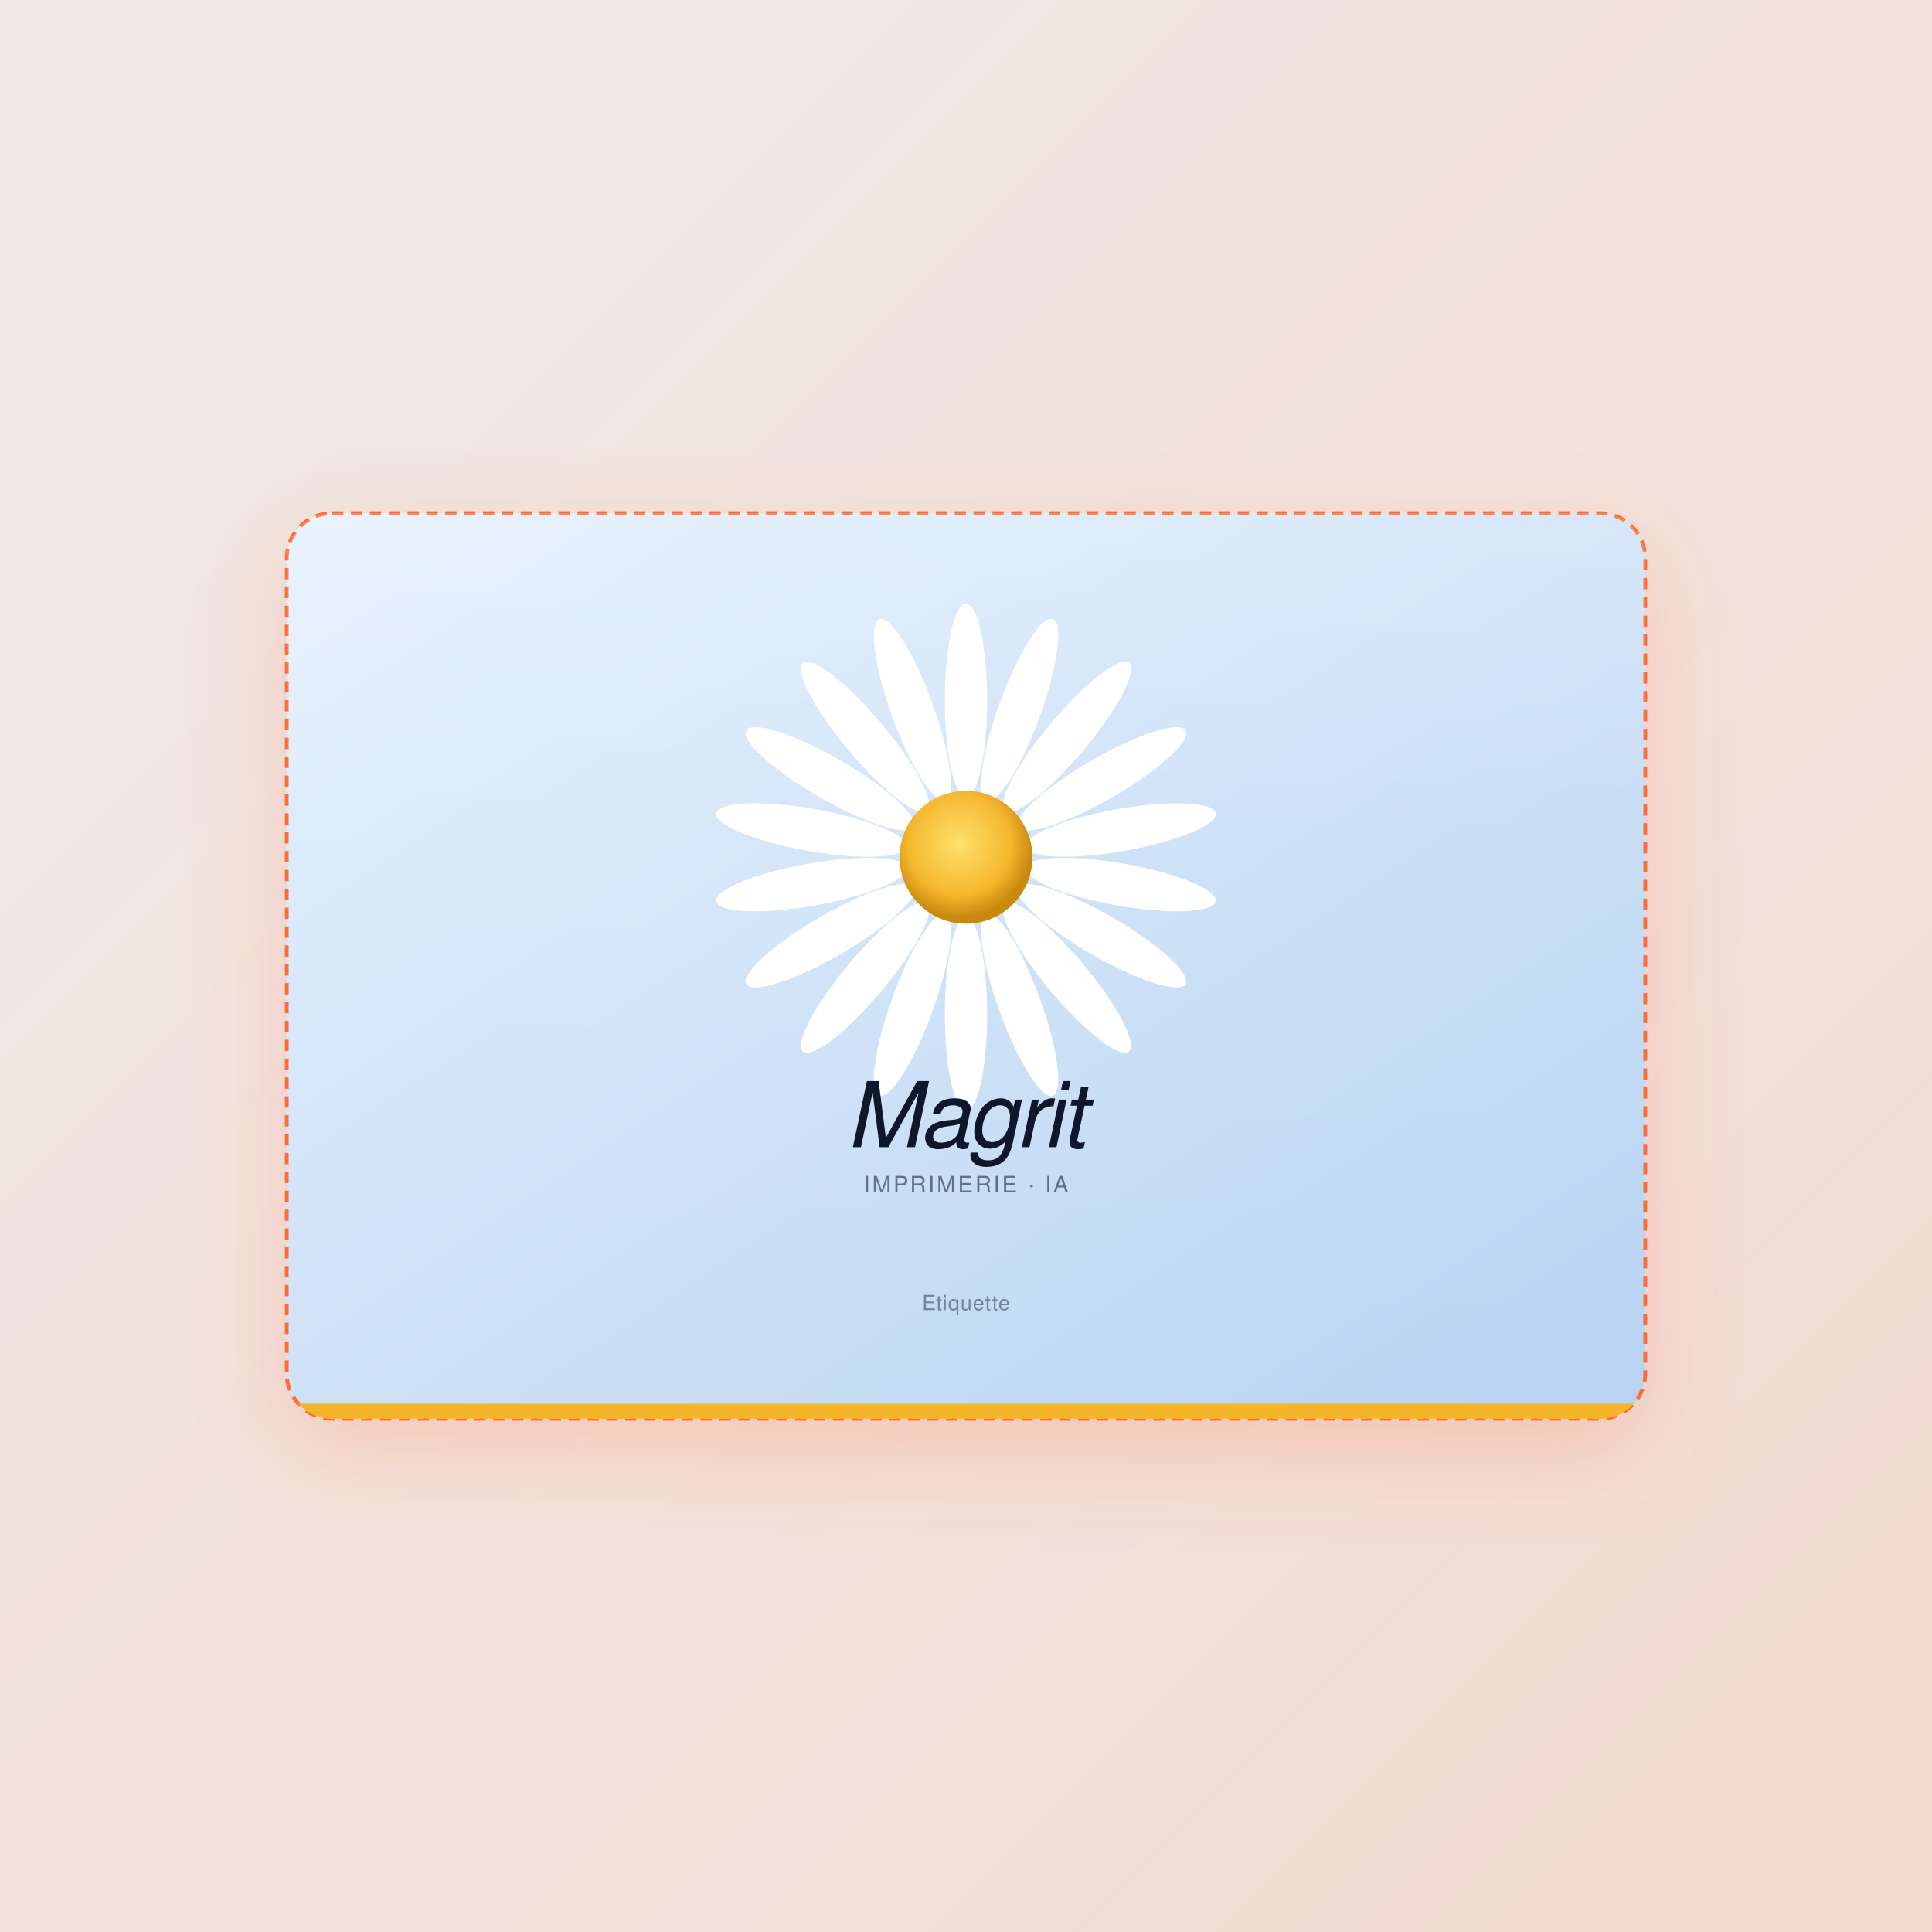
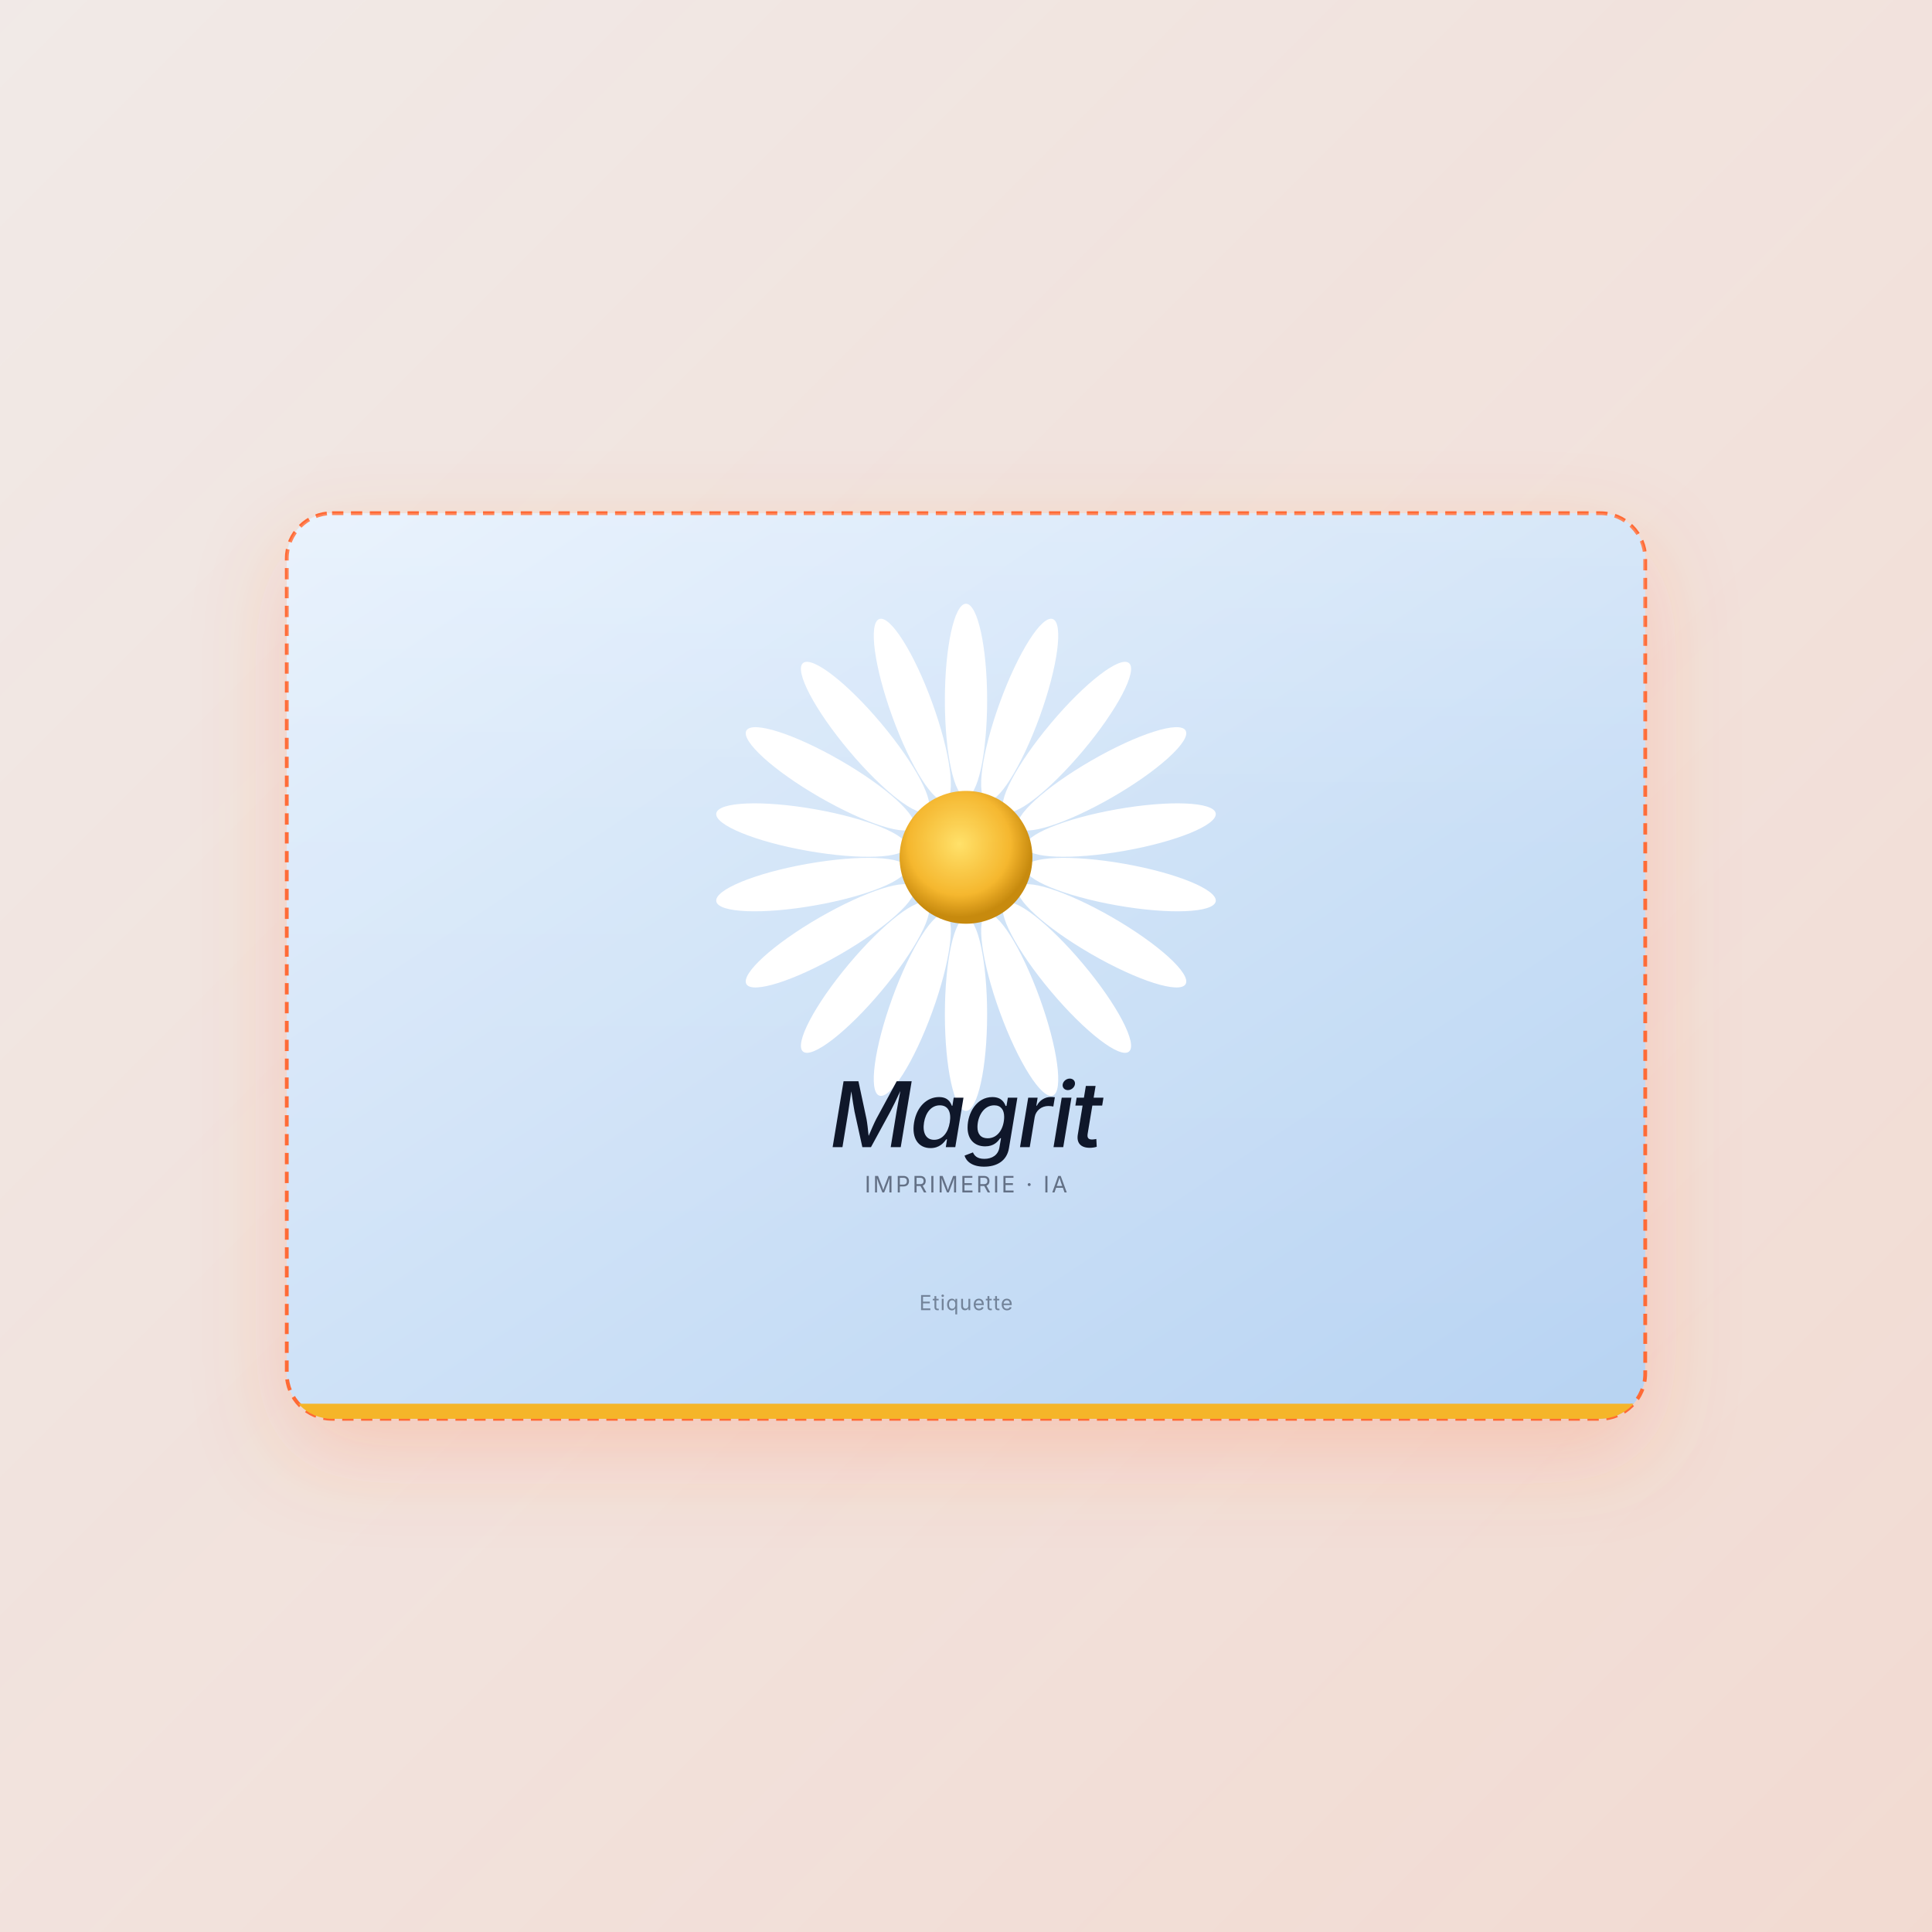
<svg xmlns="http://www.w3.org/2000/svg" viewBox="0 0 1024 1024" width="1024" height="1024">
  <defs>
    <linearGradient id="bg" x1="0%" y1="0%" x2="100%" y2="100%">
      <stop offset="0%" stop-color="#FF6B35" stop-opacity="0.05" />
      <stop offset="100%" stop-color="#FF6B35" stop-opacity="0.16" />
    </linearGradient>
    <linearGradient id="mgTileEtiq" x1="0%" y1="0%" x2="100%" y2="100%">
      <stop offset="0%" stop-color="#E5F0FC" />
      <stop offset="100%" stop-color="#B7D3F2" />
    </linearGradient>
    <radialGradient id="mgCoreEtiq" cx="45%" cy="40%" r="55%">
      <stop offset="0%" stop-color="#FFE066" />
      <stop offset="70%" stop-color="#F5B529" />
      <stop offset="100%" stop-color="#C68708" />
    </radialGradient>
    <clipPath id="etiqClip">
      <rect x="152" y="272" width="720" height="480" rx="24" ry="24" />
    </clipPath>
    <filter id="shadowDouble" x="-15%" y="-15%" width="130%" height="130%">
      <feDropShadow dx="0" dy="4" stdDeviation="6" flood-color="#000" flood-opacity="0.18" />
      <feDropShadow dx="0" dy="18" stdDeviation="24" flood-color="#FF6B35" flood-opacity="0.22" />
    </filter>
    <linearGradient id="paperHighlight" x1="0%" y1="0%" x2="0%" y2="100%">
      <stop offset="0%" stop-color="#ffffff" stop-opacity="0.35" />
      <stop offset="35%" stop-color="#ffffff" stop-opacity="0.05" />
      <stop offset="100%" stop-color="#ffffff" stop-opacity="0" />
    </linearGradient>
    <pattern id="paperTexture" width="6" height="6" patternUnits="userSpaceOnUse">
      <rect width="6" height="6" fill="white" />
      <circle cx="1" cy="1" r="0.3" fill="#e5e5e5" opacity="0.6" />
      <circle cx="4" cy="3" r="0.25" fill="#e5e5e5" opacity="0.5" />
    </pattern>
  </defs>
  <rect width="1024" height="1024" fill="url(#bg)" />
  <rect x="152" y="272" width="720" height="480" fill="url(#mgTileEtiq)" stroke="#FF6B35" stroke-width="2" stroke-dasharray="6 4" rx="24" ry="24" filter="url(#shadowDouble)" />
  <g clip-path="url(#etiqClip)">
    <g transform="translate(512 454.4)">
      <g fill="#FFFFFF">
        <ellipse cx="0" cy="-83.2" rx="11.2" ry="51.2" transform="rotate(0)" />
        <ellipse cx="0" cy="-83.2" rx="11.2" ry="51.2" transform="rotate(20)" />
        <ellipse cx="0" cy="-83.2" rx="11.2" ry="51.2" transform="rotate(40)" />
        <ellipse cx="0" cy="-83.2" rx="11.2" ry="51.2" transform="rotate(60)" />
        <ellipse cx="0" cy="-83.2" rx="11.2" ry="51.2" transform="rotate(80)" />
        <ellipse cx="0" cy="-83.2" rx="11.2" ry="51.2" transform="rotate(100)" />
        <ellipse cx="0" cy="-83.2" rx="11.2" ry="51.2" transform="rotate(120)" />
        <ellipse cx="0" cy="-83.2" rx="11.2" ry="51.2" transform="rotate(140)" />
        <ellipse cx="0" cy="-83.2" rx="11.2" ry="51.2" transform="rotate(160)" />
        <ellipse cx="0" cy="-83.2" rx="11.2" ry="51.2" transform="rotate(180)" />
        <ellipse cx="0" cy="-83.2" rx="11.2" ry="51.2" transform="rotate(200)" />
        <ellipse cx="0" cy="-83.2" rx="11.2" ry="51.2" transform="rotate(220)" />
        <ellipse cx="0" cy="-83.2" rx="11.2" ry="51.2" transform="rotate(240)" />
        <ellipse cx="0" cy="-83.2" rx="11.2" ry="51.2" transform="rotate(260)" />
        <ellipse cx="0" cy="-83.2" rx="11.2" ry="51.2" transform="rotate(280)" />
        <ellipse cx="0" cy="-83.2" rx="11.2" ry="51.2" transform="rotate(300)" />
        <ellipse cx="0" cy="-83.2" rx="11.2" ry="51.2" transform="rotate(320)" />
        <ellipse cx="0" cy="-83.2" rx="11.2" ry="51.2" transform="rotate(340)" />
      </g>
      <circle r="35.2" fill="url(#mgCoreEtiq)" />
    </g>
    <rect x="152" y="744" width="720" height="8" fill="#F5B529" />
  </g>
  <rect x="152" y="272" width="720" height="480" fill="url(#paperHighlight)" rx="24" ry="24" opacity="0.5" pointer-events="none" />
-   <text x="512" y="608" text-anchor="middle" font-family="Helvetica Neue, Helvetica, Arial, sans-serif" font-size="48" font-weight="500" font-style="italic" fill="#0F172A" letter-spacing="-0.025em">Magrit</text>
-   <text x="512" y="632" text-anchor="middle" font-family="Helvetica Neue, Helvetica, Arial, sans-serif" font-size="12" font-weight="400" fill="#0F172A" fill-opacity="0.55" letter-spacing="0.10em">IMPRIMERIE · IA</text>
-   <text x="512" y="694.4" text-anchor="middle" font-family="Helvetica Neue, Helvetica, Arial, sans-serif" font-size="11" font-weight="400" fill="#0F172A" fill-opacity="0.45" letter-spacing="0.04em">Etiquette</text>
+   <text x="512" y="608" text-anchor="middle" font-family="Inter" font-size="48" font-weight="500" font-style="italic" fill="#0F172A" letter-spacing="-0.025em">Magrit</text>
+   <text x="512" y="632" text-anchor="middle" font-family="Inter" font-size="12" font-weight="400" fill="#0F172A" fill-opacity="0.55" letter-spacing="0.10em">IMPRIMERIE · IA</text>
+   <text x="512" y="694.4" text-anchor="middle" font-family="Inter" font-size="11" font-weight="400" fill="#0F172A" fill-opacity="0.45" letter-spacing="0.04em">Etiquette</text>
</svg>
